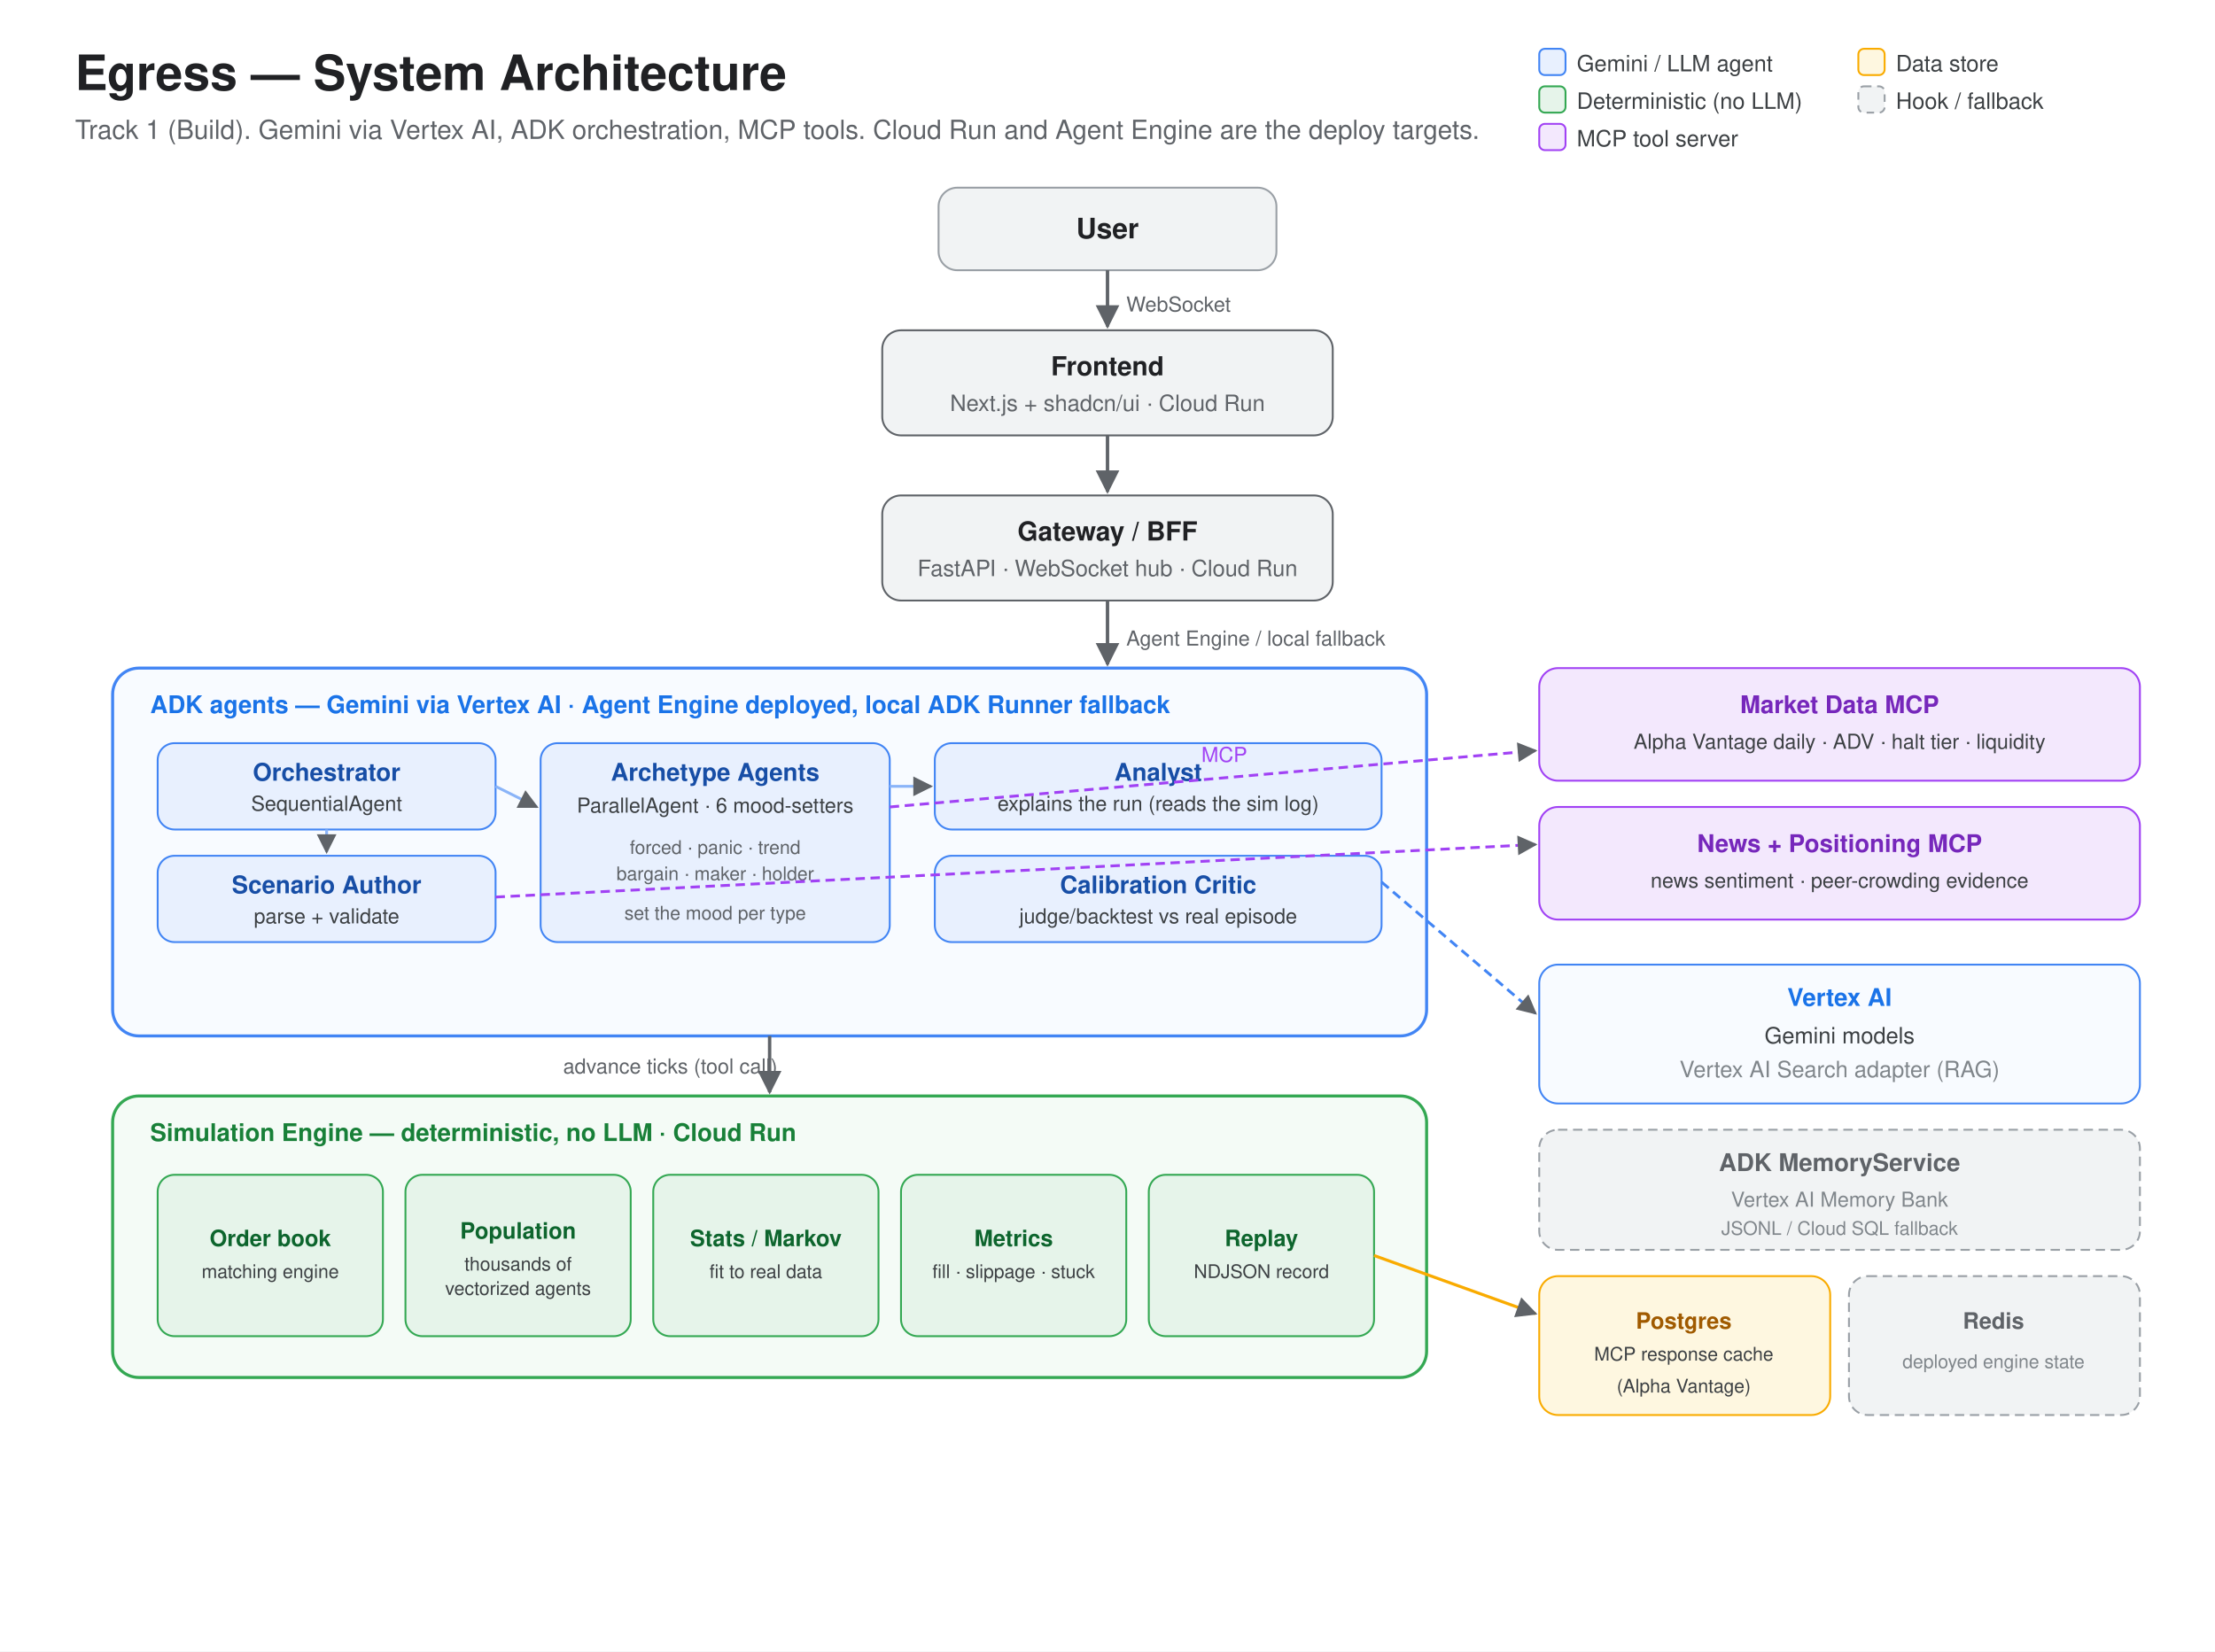
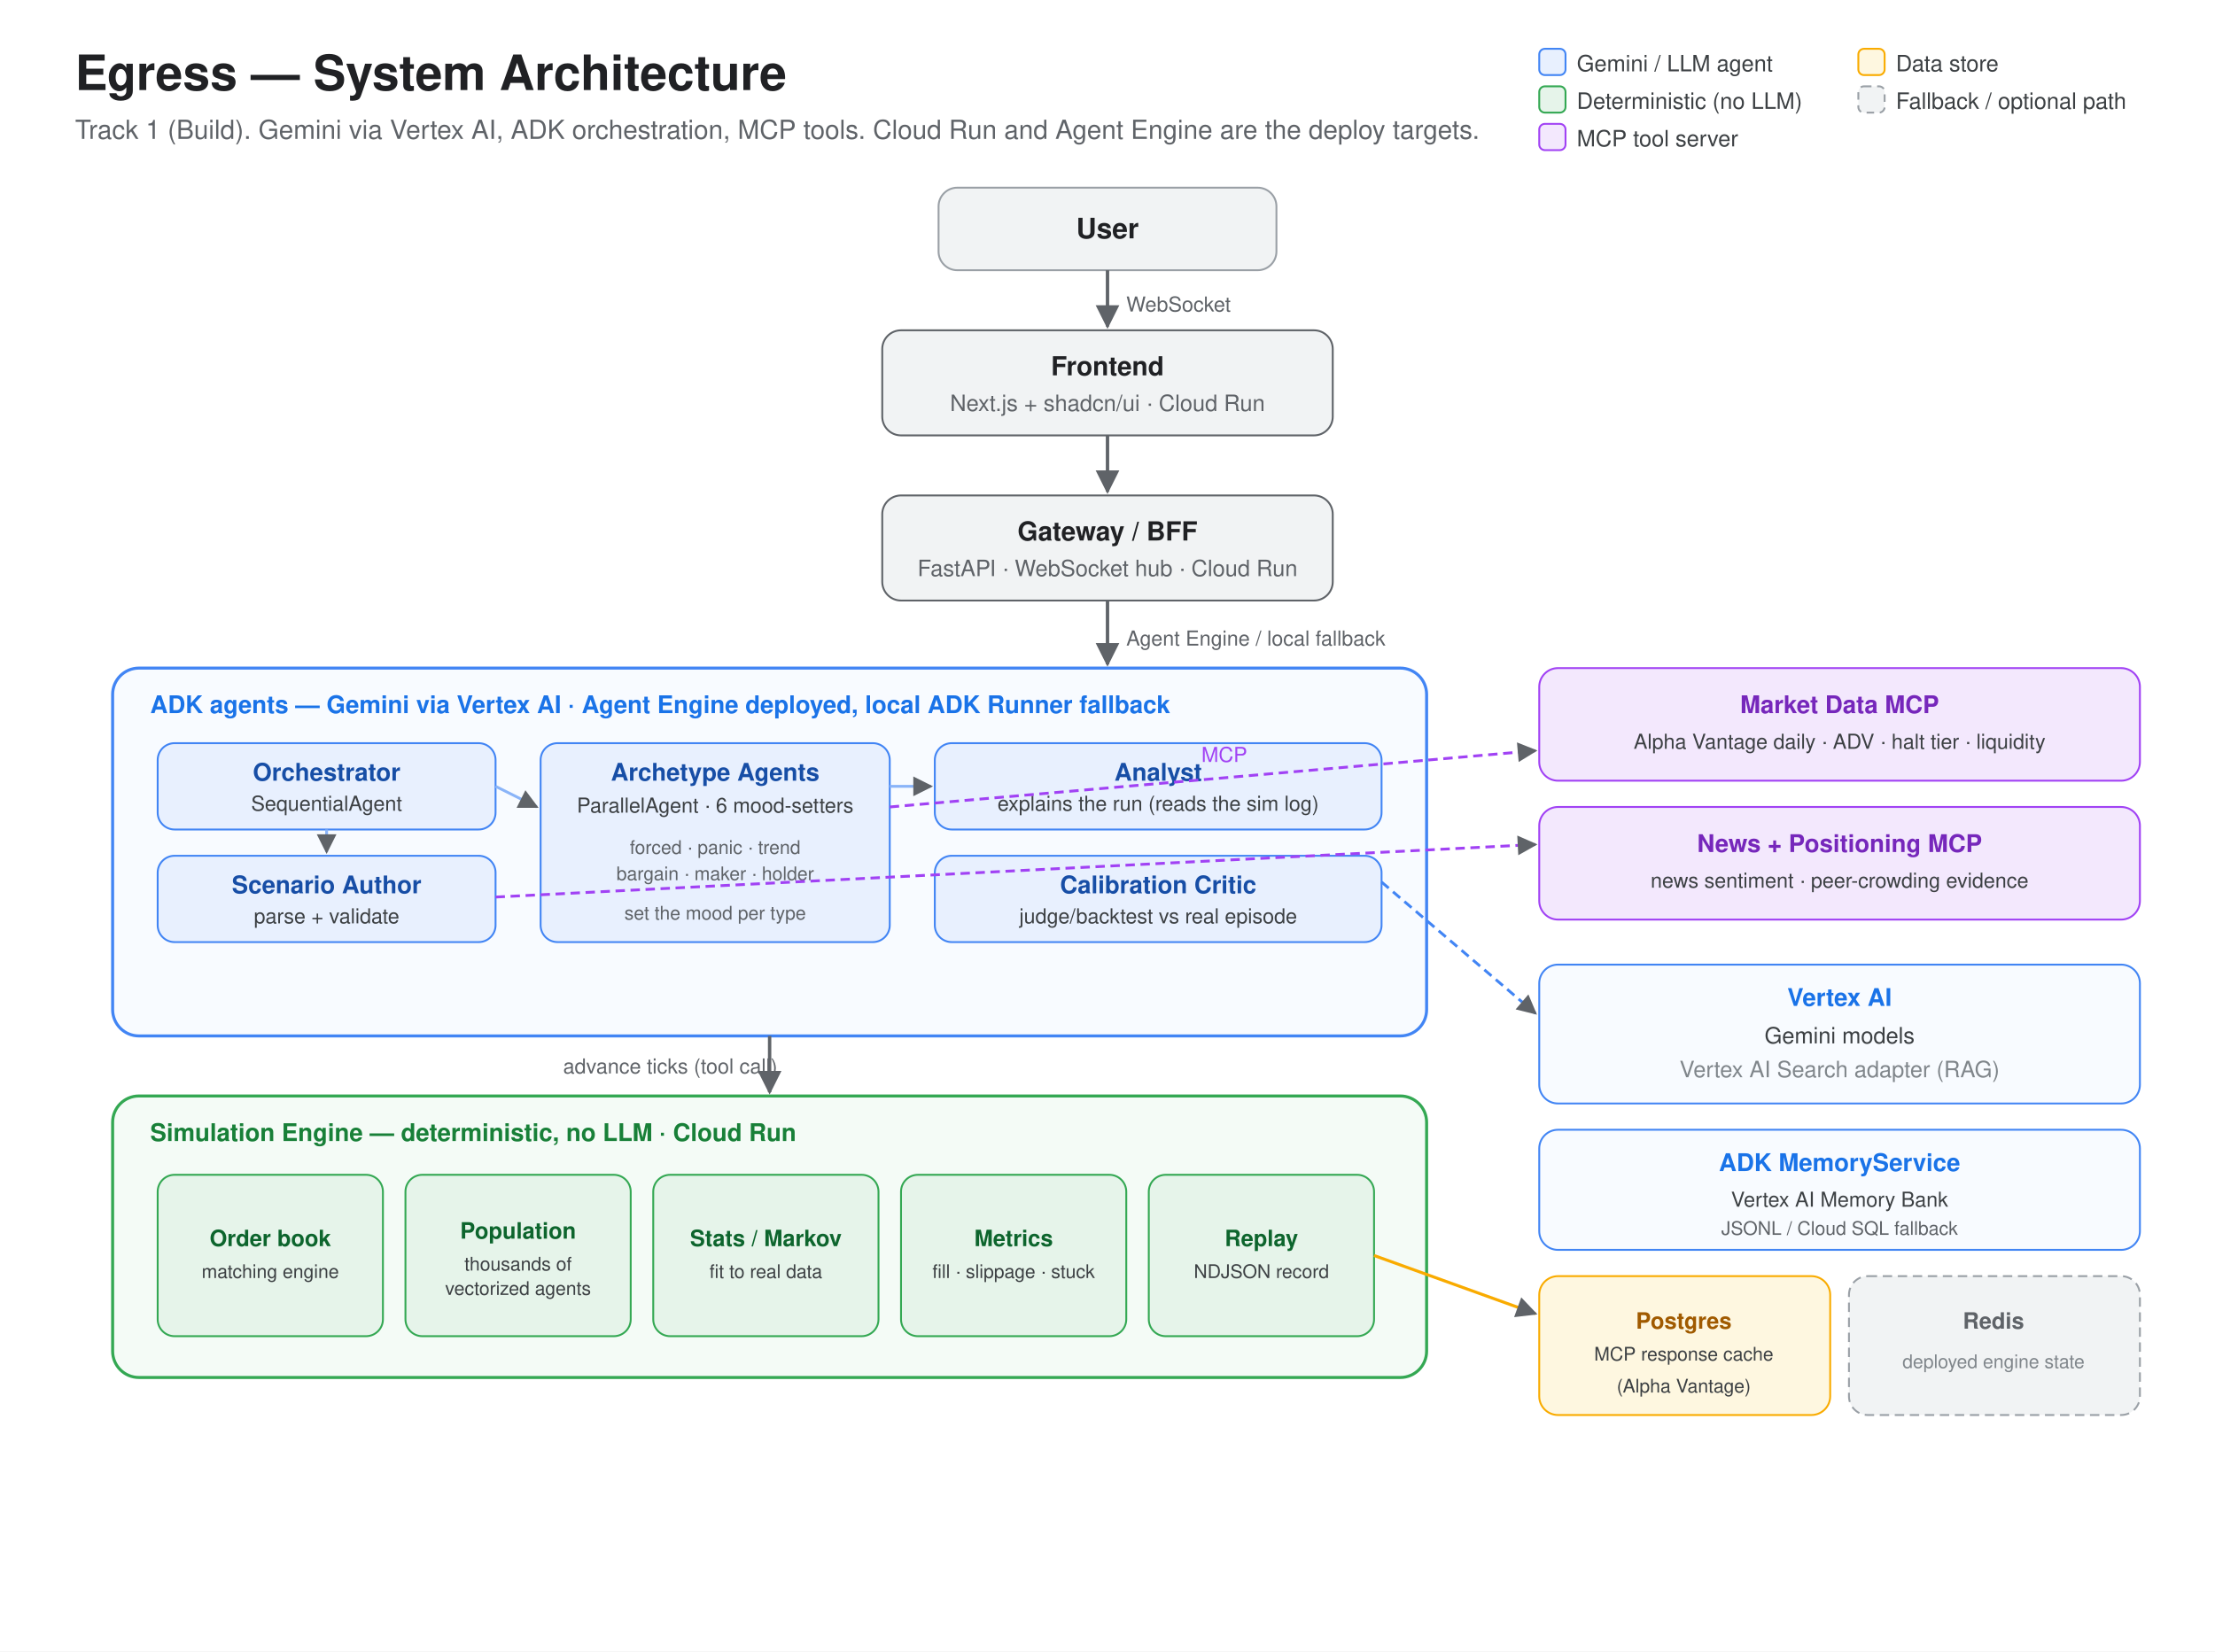
<svg xmlns="http://www.w3.org/2000/svg" viewBox="0 0 1180 880" font-family="Helvetica, Arial, sans-serif">
  <defs>
    <marker id="arrow" viewBox="0 0 10 10" refX="9" refY="5" markerWidth="7" markerHeight="7" orient="auto-start-reverse">
      <path d="M 0 0 L 10 5 L 0 10 z" fill="#5f6368" />
    </marker>
  </defs>
  <rect x="0" y="0" width="1180" height="880" fill="#ffffff" />
  <text x="40" y="48" font-size="26" font-weight="700" fill="#202124">Egress — System Architecture</text>
  <text x="40" y="74" font-size="14" fill="#5f6368">Track 1 (Build). Gemini via Vertex AI, ADK orchestration, MCP tools. Cloud Run and Agent Engine are the deploy targets.</text>
  <g font-size="12" fill="#3c4043">
    <rect x="820" y="26" width="14" height="14" rx="3" fill="#E8F0FE" stroke="#4285F4" />
    <text x="840" y="38">Gemini / LLM agent</text>
    <rect x="820" y="46" width="14" height="14" rx="3" fill="#E6F4EA" stroke="#34A853" />
    <text x="840" y="58">Deterministic (no LLM)</text>
    <rect x="820" y="66" width="14" height="14" rx="3" fill="#F3E8FD" stroke="#A142F4" />
    <text x="840" y="78">MCP tool server</text>
    <rect x="990" y="26" width="14" height="14" rx="3" fill="#FEF7E0" stroke="#F9AB00" />
    <text x="1010" y="38">Data store</text>
    <rect x="990" y="46" width="14" height="14" rx="3" fill="#F1F3F4" stroke="#9aa0a6" stroke-dasharray="4 3" />
-     <text x="1010" y="58">Hook / fallback</text>
+     <text x="1010" y="58">Fallback / optional path</text>
  </g>
  <rect x="500" y="100" width="180" height="44" rx="10" fill="#F1F3F4" stroke="#9aa0a6" />
  <text x="590" y="127" font-size="15" font-weight="600" text-anchor="middle" fill="#202124">User</text>
  <rect x="470" y="176" width="240" height="56" rx="10" fill="#F1F3F4" stroke="#5f6368" />
  <text x="590" y="200" font-size="14" font-weight="600" text-anchor="middle" fill="#202124">Frontend</text>
  <text x="590" y="219" font-size="12" text-anchor="middle" fill="#5f6368">Next.js + shadcn/ui · Cloud Run</text>
  <rect x="470" y="264" width="240" height="56" rx="10" fill="#F1F3F4" stroke="#5f6368" />
  <text x="590" y="288" font-size="14" font-weight="600" text-anchor="middle" fill="#202124">Gateway / BFF</text>
  <text x="590" y="307" font-size="12" text-anchor="middle" fill="#5f6368">FastAPI · WebSocket hub · Cloud Run</text>
  <rect x="60" y="356" width="700" height="196" rx="14" fill="#F8FBFF" stroke="#4285F4" stroke-width="1.6" />
  <text x="80" y="380" font-size="13" font-weight="700" fill="#1a73e8">ADK agents — Gemini via Vertex AI · Agent Engine deployed, local ADK Runner fallback</text>
  <rect x="84" y="396" width="180" height="46" rx="9" fill="#E8F0FE" stroke="#4285F4" />
  <text x="174" y="416" font-size="13" font-weight="600" text-anchor="middle" fill="#174ea6">Orchestrator</text>
  <text x="174" y="432" font-size="11" text-anchor="middle" fill="#3c4043">SequentialAgent</text>
  <rect x="84" y="456" width="180" height="46" rx="9" fill="#E8F0FE" stroke="#4285F4" />
  <text x="174" y="476" font-size="13" font-weight="600" text-anchor="middle" fill="#174ea6">Scenario Author</text>
  <text x="174" y="492" font-size="11" text-anchor="middle" fill="#3c4043">parse + validate</text>
  <rect x="288" y="396" width="186" height="106" rx="9" fill="#E8F0FE" stroke="#4285F4" />
  <text x="381" y="416" font-size="13" font-weight="600" text-anchor="middle" fill="#174ea6">Archetype Agents</text>
  <text x="381" y="433" font-size="11" text-anchor="middle" fill="#3c4043">ParallelAgent · 6 mood-setters</text>
  <text x="381" y="455" font-size="10" text-anchor="middle" fill="#5f6368">forced · panic · trend</text>
  <text x="381" y="469" font-size="10" text-anchor="middle" fill="#5f6368">bargain · maker · holder</text>
  <text x="381" y="490" font-size="10" text-anchor="middle" fill="#5f6368">set the mood per type</text>
  <rect x="498" y="396" width="238" height="46" rx="9" fill="#E8F0FE" stroke="#4285F4" />
  <text x="617" y="416" font-size="13" font-weight="600" text-anchor="middle" fill="#174ea6">Analyst</text>
  <text x="617" y="432" font-size="11" text-anchor="middle" fill="#3c4043">explains the run (reads the sim log)</text>
  <rect x="498" y="456" width="238" height="46" rx="9" fill="#E8F0FE" stroke="#4285F4" />
  <text x="617" y="476" font-size="13" font-weight="600" text-anchor="middle" fill="#174ea6">Calibration Critic</text>
  <text x="617" y="492" font-size="11" text-anchor="middle" fill="#3c4043">judge/backtest vs real episode</text>
  <rect x="60" y="584" width="700" height="150" rx="14" fill="#F4FBF6" stroke="#34A853" stroke-width="1.6" />
  <text x="80" y="608" font-size="13" font-weight="700" fill="#188038">Simulation Engine — deterministic, no LLM · Cloud Run</text>
  <rect x="84" y="626" width="120" height="86" rx="9" fill="#E6F4EA" stroke="#34A853" />
  <text x="144" y="664" font-size="12" font-weight="600" text-anchor="middle" fill="#0d652d">Order book</text>
  <text x="144" y="681" font-size="10" text-anchor="middle" fill="#3c4043">matching engine</text>
  <rect x="216" y="626" width="120" height="86" rx="9" fill="#E6F4EA" stroke="#34A853" />
  <text x="276" y="660" font-size="12" font-weight="600" text-anchor="middle" fill="#0d652d">Population</text>
  <text x="276" y="677" font-size="10" text-anchor="middle" fill="#3c4043">thousands of</text>
  <text x="276" y="690" font-size="10" text-anchor="middle" fill="#3c4043">vectorized agents</text>
  <rect x="348" y="626" width="120" height="86" rx="9" fill="#E6F4EA" stroke="#34A853" />
  <text x="408" y="664" font-size="12" font-weight="600" text-anchor="middle" fill="#0d652d">Stats / Markov</text>
  <text x="408" y="681" font-size="10" text-anchor="middle" fill="#3c4043">fit to real data</text>
  <rect x="480" y="626" width="120" height="86" rx="9" fill="#E6F4EA" stroke="#34A853" />
  <text x="540" y="664" font-size="12" font-weight="600" text-anchor="middle" fill="#0d652d">Metrics</text>
  <text x="540" y="681" font-size="10" text-anchor="middle" fill="#3c4043">fill · slippage · stuck</text>
  <rect x="612" y="626" width="120" height="86" rx="9" fill="#E6F4EA" stroke="#34A853" />
  <text x="672" y="664" font-size="12" font-weight="600" text-anchor="middle" fill="#0d652d">Replay</text>
  <text x="672" y="681" font-size="10" text-anchor="middle" fill="#3c4043">NDJSON record</text>
  <rect x="820" y="356" width="320" height="60" rx="10" fill="#F3E8FD" stroke="#A142F4" />
  <text x="980" y="380" font-size="13" font-weight="600" text-anchor="middle" fill="#7627bb">Market Data MCP</text>
  <text x="980" y="399" font-size="11" text-anchor="middle" fill="#3c4043">Alpha Vantage daily · ADV · halt tier · liquidity</text>
  <rect x="820" y="430" width="320" height="60" rx="10" fill="#F3E8FD" stroke="#A142F4" />
  <text x="980" y="454" font-size="13" font-weight="600" text-anchor="middle" fill="#7627bb">News + Positioning MCP</text>
  <text x="980" y="473" font-size="11" text-anchor="middle" fill="#3c4043">news sentiment · peer-crowding evidence</text>
  <rect x="820" y="514" width="320" height="74" rx="10" fill="#F8FBFF" stroke="#4285F4" />
  <text x="980" y="536" font-size="13" font-weight="700" text-anchor="middle" fill="#1a73e8">Vertex AI</text>
  <text x="980" y="556" font-size="12" text-anchor="middle" fill="#3c4043">Gemini models</text>
  <text x="980" y="574" font-size="12" text-anchor="middle" fill="#80868b">Vertex AI Search adapter (RAG)</text>
-   <rect x="820" y="602" width="320" height="64" rx="10" fill="#F1F3F4" stroke="#9aa0a6" stroke-dasharray="5 3" />
-   <text x="980" y="624" font-size="13" font-weight="700" text-anchor="middle" fill="#5f6368">ADK MemoryService</text>
-   <text x="980" y="643" font-size="11" text-anchor="middle" fill="#80868b">Vertex AI Memory Bank</text>
-   <text x="980" y="658" font-size="10" text-anchor="middle" fill="#80868b">JSONL / Cloud SQL fallback</text>
+   <rect x="820" y="602" width="320" height="64" rx="10" fill="#F8FBFF" stroke="#4285F4" />
+   <text x="980" y="624" font-size="13" font-weight="700" text-anchor="middle" fill="#1a73e8">ADK MemoryService</text>
+   <text x="980" y="643" font-size="11" text-anchor="middle" fill="#3c4043">Vertex AI Memory Bank</text>
+   <text x="980" y="658" font-size="10" text-anchor="middle" fill="#5f6368">JSONL / Cloud SQL fallback</text>
  <rect x="820" y="680" width="155" height="74" rx="10" fill="#FEF7E0" stroke="#F9AB00" />
  <text x="897" y="708" font-size="12" font-weight="600" text-anchor="middle" fill="#a05a00">Postgres</text>
  <text x="897" y="725" font-size="10" text-anchor="middle" fill="#3c4043">MCP response cache</text>
  <text x="897" y="742" font-size="10" text-anchor="middle" fill="#3c4043">(Alpha Vantage)</text>
  <rect x="985" y="680" width="155" height="74" rx="10" fill="#F1F3F4" stroke="#9aa0a6" stroke-dasharray="5 3" />
  <text x="1062" y="708" font-size="12" font-weight="600" text-anchor="middle" fill="#5f6368">Redis</text>
  <text x="1062" y="729" font-size="10" text-anchor="middle" fill="#80868b">deployed engine state</text>
  <g stroke="#5f6368" stroke-width="1.8" fill="none">
    <line x1="590" y1="144" x2="590" y2="174" marker-end="url(#arrow)" />
    <line x1="590" y1="232" x2="590" y2="262" marker-end="url(#arrow)" />
    <line x1="590" y1="320" x2="590" y2="354" marker-end="url(#arrow)" />
    <line x1="410" y1="552" x2="410" y2="582" marker-end="url(#arrow)" />
  </g>
  <g stroke="#8ab4f8" stroke-width="1.5" fill="none">
    <line x1="264" y1="419" x2="286" y2="430" marker-end="url(#arrow)" />
    <line x1="174" y1="442" x2="174" y2="454" marker-end="url(#arrow)" />
    <line x1="474" y1="419" x2="496" y2="419" marker-end="url(#arrow)" />
  </g>
  <g stroke="#a142f4" stroke-width="1.5" fill="none" stroke-dasharray="5 3">
    <line x1="474" y1="430" x2="818" y2="400" marker-end="url(#arrow)" />
    <line x1="264" y1="478" x2="818" y2="450" marker-end="url(#arrow)" />
  </g>
  <g stroke="#4285F4" stroke-width="1.5" fill="none" stroke-dasharray="5 3">
    <line x1="736" y1="470" x2="818" y2="540" marker-end="url(#arrow)" />
  </g>
  <g stroke="#f9ab00" stroke-width="1.6" fill="none">
    <line x1="732" y1="669" x2="818" y2="700" marker-end="url(#arrow)" />
  </g>
  <g font-size="11" fill="#5f6368">
    <text x="600" y="166">WebSocket</text>
    <text x="600" y="344">Agent Engine / local fallback</text>
    <text x="300" y="572">advance ticks (tool call)</text>
    <text x="640" y="406" fill="#a142f4">MCP</text>
  </g>
</svg>
